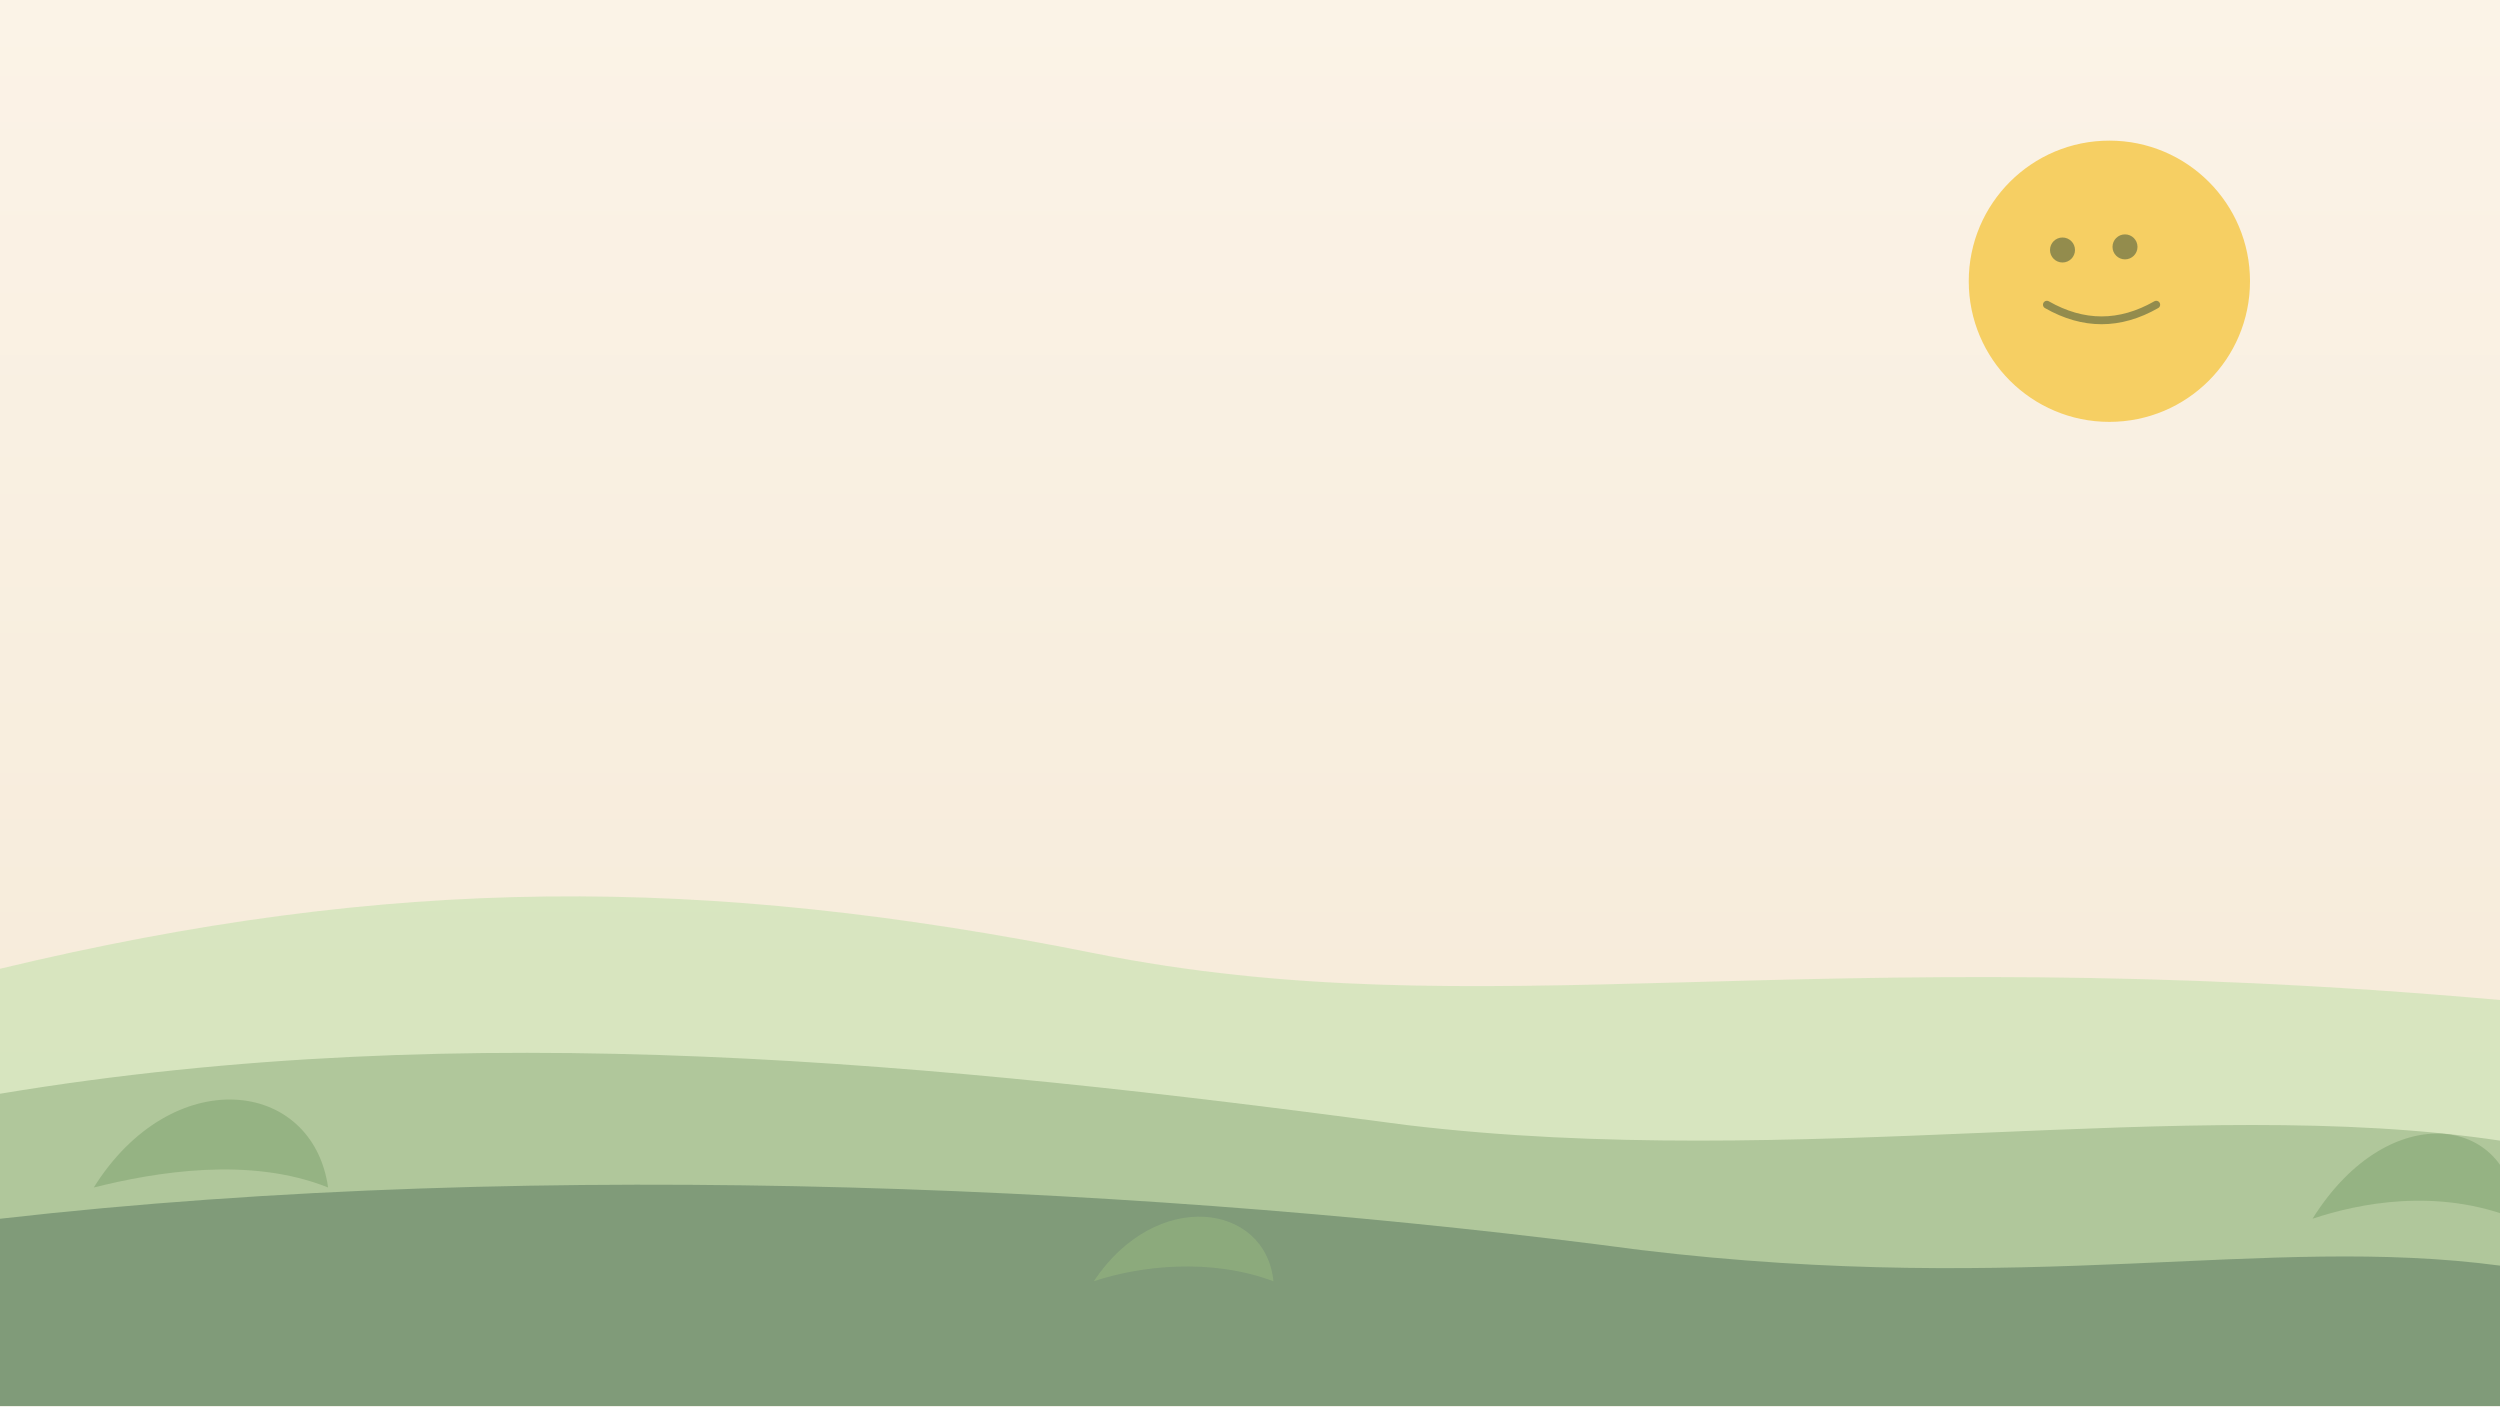
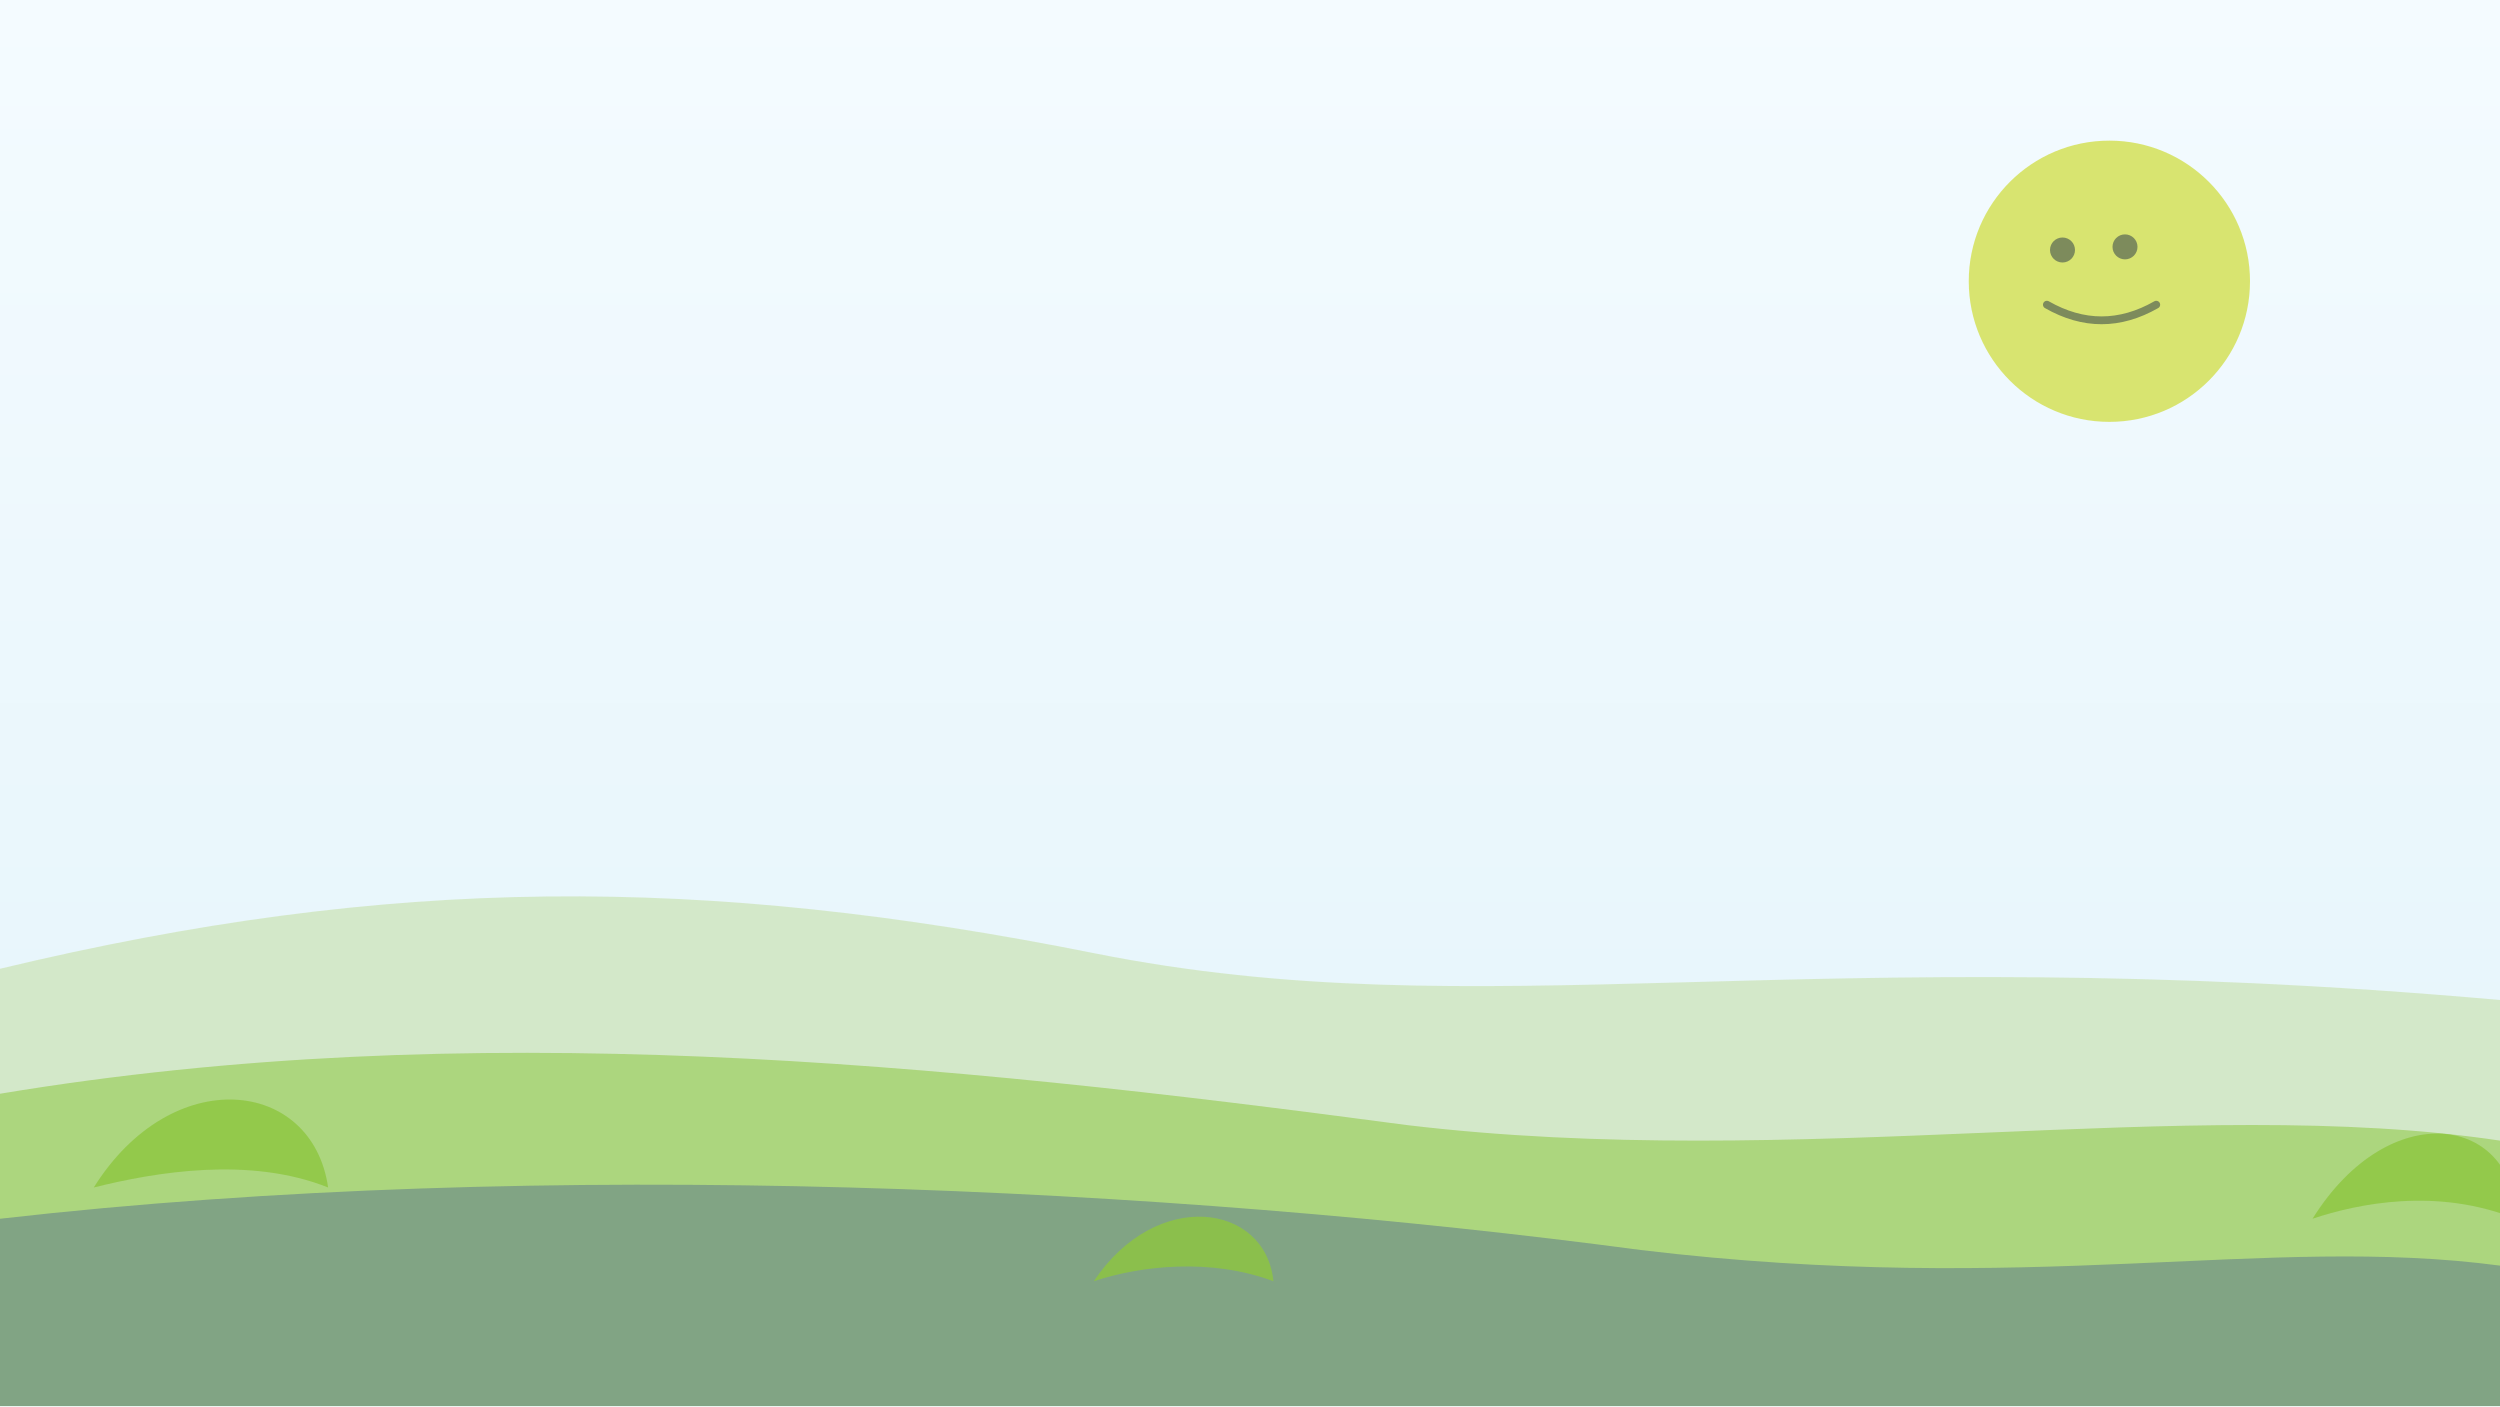
<svg xmlns="http://www.w3.org/2000/svg" viewBox="0 0 1600 900" preserveAspectRatio="xMidYMax slice">
  <defs>
    <linearGradient id="sky" x1="0" y1="0" x2="0" y2="1">
-       <stop offset="0%" stop-color="#FBF3E7" />
-       <stop offset="100%" stop-color="#F5E9D6" />
+       <stop offset="0%" stop-color="#F4FBFF" />
+       <stop offset="100%" stop-color="#E3F4FA" />
    </linearGradient>
  </defs>
  <rect width="1600" height="900" fill="url(#sky)" />
-   <circle cx="1350" cy="180" r="90" fill="#F6C94C" opacity="0.85" />
-   <circle cx="1320" cy="160" r="8" fill="#2F4A38" opacity="0.5" />
-   <circle cx="1360" cy="158" r="8" fill="#2F4A38" opacity="0.5" />
-   <path d="M1310,195 Q1345,215 1380,195" stroke="#2F4A38" stroke-width="5" fill="none" stroke-linecap="round" opacity="0.5" />
+   <circle cx="1350" cy="180" r="90" fill="#D4E157" opacity="0.85" />
+   <circle cx="1320" cy="160" r="8" fill="#223247" opacity="0.5" />
+   <circle cx="1360" cy="158" r="8" fill="#223247" opacity="0.5" />
+   <path d="M1310,195 Q1345,215 1380,195" stroke="#223247" stroke-width="5" fill="none" stroke-linecap="round" opacity="0.5" />
  <path d="M0,620 C250,560 450,560 700,610 C950,660 1150,600 1600,640 L1600,900 L0,900 Z" fill="#CBE3B4" opacity="0.7" />
-   <path d="M0,700 C300,650 600,680 900,720 C1150,750 1400,700 1600,730 L1600,900 L0,900 Z" fill="#8FAE7D" opacity="0.55" />
-   <path d="M0,780 C350,740 750,760 1050,800 C1300,830 1450,790 1600,810 L1600,900 L0,900 Z" fill="#4F7058" opacity="0.5" />
-   <g fill="#8FAE7D" opacity="0.8">
+   <path d="M0,700 C300,650 600,680 900,720 C1150,750 1400,700 1600,730 L1600,900 L0,900 Z" fill="#8DC63F" opacity="0.55" />
+   <path d="M0,780 C350,740 750,760 1050,800 C1300,830 1450,790 1600,810 L1600,900 L0,900 Z" fill="#56718A" opacity="0.5" />
+   <g fill="#8DC63F" opacity="0.8">
    <path d="M60,760 C110,680 200,690 210,760 C160,740 100,750 60,760 Z" />
    <path d="M1480,780 C1530,700 1610,715 1610,780 C1560,760 1510,770 1480,780 Z" />
    <path d="M700,820 C740,760 810,770 815,820 C775,805 730,810 700,820 Z" />
  </g>
</svg>
